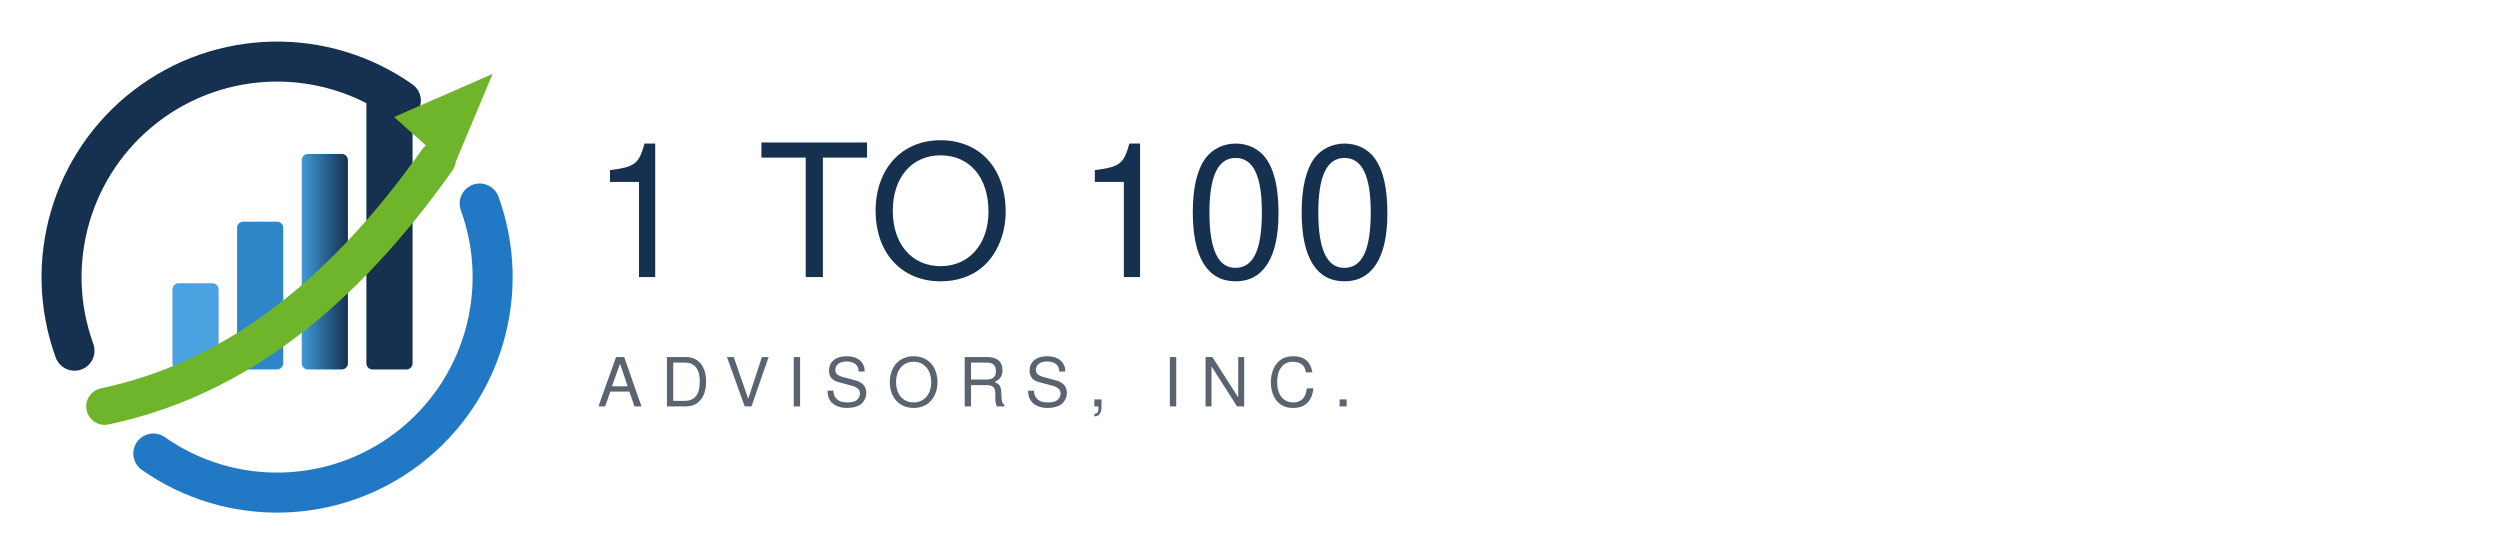
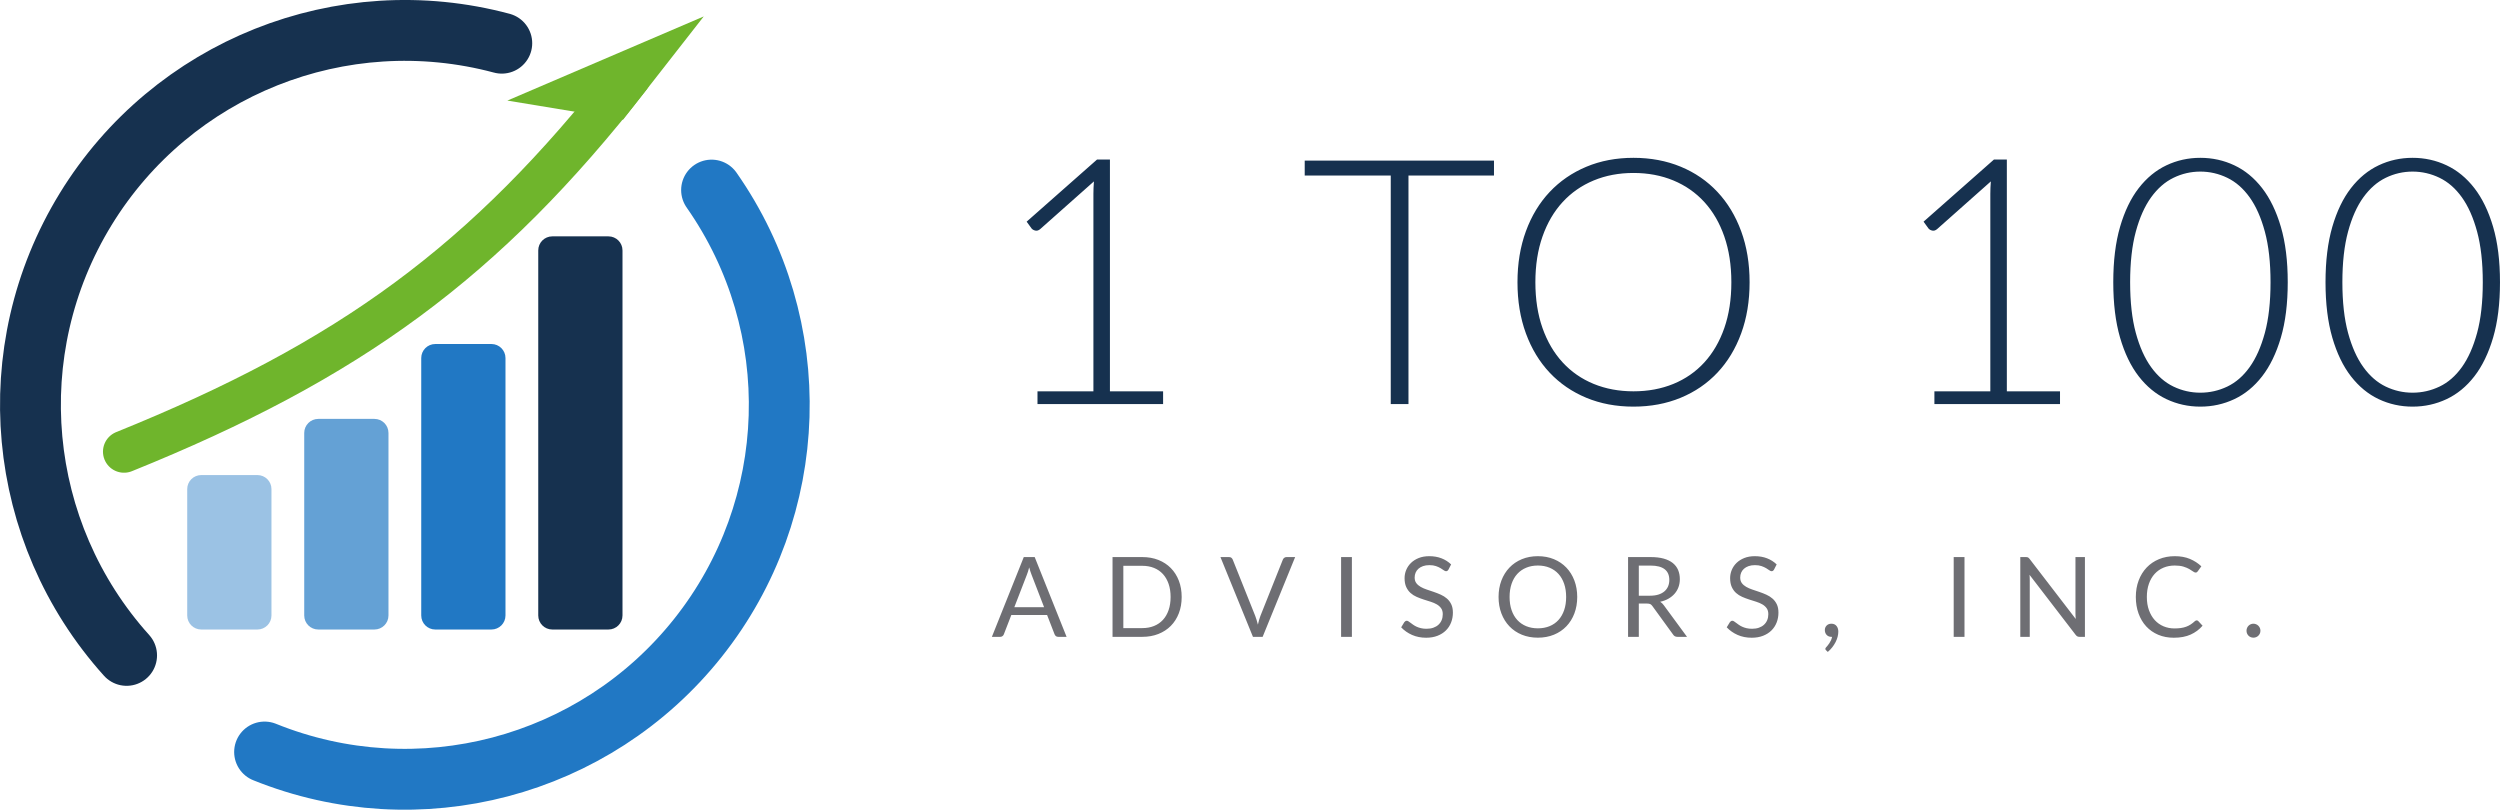
- <svg xmlns="http://www.w3.org/2000/svg" viewBox="0 0 812 180" role="img" aria-label="1 to 100 Advisors, Inc.">
-   <defs>
-     <linearGradient id="adv-l-bars" x1="0" y1="0" x2="1" y2="0">
-       <stop offset="0" stop-color="#3f9ad6" />
-       <stop offset="1" stop-color="#16314f" />
-     </linearGradient>
-   </defs>
-   <g>
-     <path d="M 130.2 32.7 A 70 70 0 0 0 24.2 113.9" fill="none" stroke="#16314f" stroke-width="13" stroke-linecap="round" />
-     <path d="M 49.8 147.3 A 70 70 0 0 0 155.8 66.1" fill="none" stroke="#2178c4" stroke-width="13" stroke-linecap="round" />
-     <rect x="56" y="92" width="15" height="28" rx="2" fill="#4aa3e0" />
-     <rect x="77" y="72" width="15" height="48" rx="2" fill="#2e86c9" />
-     <rect x="98" y="50" width="15" height="70" rx="2" fill="url(#adv-l-bars)" />
-     <rect x="119" y="30" width="15" height="90" rx="2" fill="#16314f" />
-     <path d="M 34 132 C 72 124 108 100 142 52" fill="none" stroke="#6fb52c" stroke-width="12" stroke-linecap="round" />
-     <path d="M 160 24 L 128 38 L 147 55 Z" fill="#6fb52c" />
+ <svg xmlns="http://www.w3.org/2000/svg" viewBox="0.00 0.00 494.00 160.00" role="img" aria-label="1 to 100 Advisors, Inc.">
+   <g transform="translate(-12.486 -12.486) scale(0.924855)">
+     <g fill="none" stroke-width="13" stroke-linecap="round">
+       <path d="M 40.55 153.53 A 80 80 0 0 1 120.71 22.73" stroke="#16314F" />
+       <path d="M 165.53 54.11 A 80 80 0 0 1 70.03 174.17" stroke="#2178C4" />
+     </g>
+     <rect x="53.5" y="115" width="18" height="33" rx="3" fill="#9BC2E4" />
+     <rect x="78.5" y="103" width="18" height="45" rx="3" fill="#64A1D5" />
+     <rect x="103.5" y="87" width="18" height="61" rx="3" fill="#2178C4" />
+     <rect x="128.5" y="64" width="18" height="84" rx="3" fill="#16314F" />
+     <g fill="#6FB52C">
+       <path d="M 40 110 C 88.21 90.52, 117.22 69.4, 148 30" fill="none" stroke="#6FB52C" stroke-width="9" stroke-linecap="round" />
+       <path d="M 163.86 17.01 L 121.9 34.99 L 146.62 39.07 Z" />
+     </g>
  </g>
-   <g font-family="-apple-system, BlinkMacSystemFont, 'SF Pro Display', 'Helvetica Neue', Helvetica, Arial, sans-serif">
-     <text x="192" y="90" font-size="60" font-weight="300" letter-spacing="2" fill="#16314f">1 TO 100</text>
-     <text x="194" y="132" font-size="22" font-weight="400" letter-spacing="6" fill="#5a6470">ADVISORS, INC.</text>
+   <g transform="translate(195.93 79.84)">
+     <path d="M9.078 -2.516H20.128V-41.548Q20.128 -42.704 20.23 -43.996L9.622 -34.578Q9.146 -34.17 8.67 -34.272Q8.194 -34.374 7.922 -34.68L6.936 -36.04L20.842 -48.314H23.392V-2.516H33.898V0.0H9.078Z M99.282 -48.11V-45.152H82.384V0.0H78.882V-45.152H61.882V-48.11Z M149.79 -24.072Q149.79 -18.496 148.124 -13.957Q146.458 -9.418 143.432 -6.205Q140.406 -2.992 136.173 -1.241Q131.94 0.51 126.84 0.51Q121.74 0.51 117.524 -1.241Q113.308 -2.992 110.282 -6.205Q107.256 -9.418 105.59 -13.957Q103.924 -18.496 103.924 -24.072Q103.924 -29.614 105.59 -34.153Q107.256 -38.692 110.282 -41.905Q113.308 -45.118 117.524 -46.886Q121.74 -48.654 126.84 -48.654Q131.94 -48.654 136.173 -46.903Q140.406 -45.152 143.432 -41.922Q146.458 -38.692 148.124 -34.153Q149.79 -29.614 149.79 -24.072ZM146.186 -24.072Q146.186 -29.104 144.792 -33.116Q143.398 -37.128 140.848 -39.916Q138.298 -42.704 134.728 -44.183Q131.158 -45.662 126.84 -45.662Q122.556 -45.662 118.986 -44.183Q115.416 -42.704 112.849 -39.916Q110.282 -37.128 108.871 -33.116Q107.46 -29.104 107.46 -24.072Q107.46 -19.006 108.871 -15.011Q110.282 -11.016 112.849 -8.228Q115.416 -5.44 118.986 -3.978Q122.556 -2.516 126.84 -2.516Q131.158 -2.516 134.728 -3.978Q138.298 -5.44 140.848 -8.228Q143.398 -11.016 144.792 -15.011Q146.186 -19.006 146.186 -24.072Z M186.308 -2.516H197.358V-41.548Q197.358 -42.704 197.46 -43.996L186.852 -34.578Q186.376 -34.17 185.9 -34.272Q185.424 -34.374 185.152 -34.68L184.166 -36.04L198.072 -48.314H200.622V-2.516H211.128V0.0H186.308Z M256.128 -24.072Q256.128 -17.748 254.768 -13.124Q253.408 -8.5 251.062 -5.474Q248.716 -2.448 245.571 -0.969Q242.426 0.51 238.856 0.51Q235.286 0.51 232.158 -0.969Q229.03 -2.448 226.684 -5.474Q224.338 -8.5 222.995 -13.124Q221.652 -17.748 221.652 -24.072Q221.652 -30.396 222.995 -35.02Q224.338 -39.644 226.684 -42.67Q229.03 -45.696 232.158 -47.175Q235.286 -48.654 238.856 -48.654Q242.426 -48.654 245.571 -47.175Q248.716 -45.696 251.062 -42.67Q253.408 -39.644 254.768 -35.02Q256.128 -30.396 256.128 -24.072ZM252.728 -24.072Q252.728 -29.92 251.606 -34.068Q250.484 -38.216 248.597 -40.851Q246.71 -43.486 244.177 -44.71Q241.644 -45.934 238.856 -45.934Q236.068 -45.934 233.552 -44.71Q231.036 -43.486 229.132 -40.851Q227.228 -38.216 226.106 -34.068Q224.984 -29.92 224.984 -24.072Q224.984 -18.19 226.106 -14.059Q227.228 -9.928 229.132 -7.293Q231.036 -4.658 233.552 -3.451Q236.068 -2.244 238.856 -2.244Q241.644 -2.244 244.177 -3.451Q246.71 -4.658 248.597 -7.293Q250.484 -9.928 251.606 -14.059Q252.728 -18.19 252.728 -24.072Z M298.068 -24.072Q298.068 -17.748 296.708 -13.124Q295.348 -8.5 293.002 -5.474Q290.656 -2.448 287.511 -0.969Q284.366 0.51 280.796 0.51Q277.226 0.51 274.098 -0.969Q270.97 -2.448 268.624 -5.474Q266.278 -8.5 264.935 -13.124Q263.592 -17.748 263.592 -24.072Q263.592 -30.396 264.935 -35.02Q266.278 -39.644 268.624 -42.67Q270.97 -45.696 274.098 -47.175Q277.226 -48.654 280.796 -48.654Q284.366 -48.654 287.511 -47.175Q290.656 -45.696 293.002 -42.67Q295.348 -39.644 296.708 -35.02Q298.068 -30.396 298.068 -24.072ZM294.668 -24.072Q294.668 -29.92 293.546 -34.068Q292.424 -38.216 290.537 -40.851Q288.65 -43.486 286.117 -44.71Q283.584 -45.934 280.796 -45.934Q278.008 -45.934 275.492 -44.71Q272.976 -43.486 271.072 -40.851Q269.168 -38.216 268.046 -34.068Q266.924 -29.92 266.924 -24.072Q266.924 -18.19 268.046 -14.059Q269.168 -9.928 271.072 -7.293Q272.976 -4.658 275.492 -3.451Q278.008 -2.244 280.796 -2.244Q283.584 -2.244 286.117 -3.451Q288.65 -4.658 290.537 -7.293Q292.424 -9.928 293.546 -14.059Q294.668 -18.19 294.668 -24.072Z" fill="#16314F" />
+   </g>
+   <g transform="translate(195.93 125.84)">
+     <path d="M14.828 0.0H13.178Q12.892 0.0 12.716 -0.143Q12.54 -0.286 12.452 -0.506L10.978 -4.312H3.905L2.431 -0.506Q2.365 -0.308 2.178 -0.154Q1.991 0.0 1.716 0.0H0.066L6.369 -15.763H8.525ZM4.499 -5.852H10.384L7.909 -12.265Q7.788 -12.551 7.672 -12.925Q7.557 -13.299 7.436 -13.728Q7.326 -13.299 7.21 -12.919Q7.095 -12.54 6.974 -12.254Z M37.569 -7.876Q37.569 -6.105 37.008 -4.653Q36.447 -3.201 35.424 -2.167Q34.401 -1.133 32.965 -0.567Q31.53 0.0 29.792 0.0H23.907V-15.763H29.792Q31.53 -15.763 32.965 -15.197Q34.401 -14.63 35.424 -13.59Q36.447 -12.551 37.008 -11.099Q37.569 -9.647 37.569 -7.876ZM35.38 -7.876Q35.38 -9.328 34.984 -10.472Q34.588 -11.616 33.862 -12.408Q33.136 -13.2 32.102 -13.618Q31.068 -14.036 29.792 -14.036H26.041V-1.727H29.792Q31.068 -1.727 32.102 -2.145Q33.136 -2.563 33.862 -3.349Q34.588 -4.136 34.984 -5.28Q35.38 -6.424 35.38 -7.876Z M45.229 -15.763H46.934Q47.22 -15.763 47.396 -15.62Q47.572 -15.477 47.66 -15.257L52.104 -4.136Q52.247 -3.762 52.379 -3.322Q52.511 -2.882 52.632 -2.409Q52.731 -2.882 52.857 -3.322Q52.984 -3.762 53.127 -4.136L57.56 -15.257Q57.626 -15.444 57.819 -15.604Q58.011 -15.763 58.286 -15.763H59.991L53.567 0.0H51.653Z M71.204 0.0H69.07V-15.763H71.204Z M90.293 -13.299Q90.194 -13.134 90.078 -13.051Q89.963 -12.969 89.798 -12.969Q89.611 -12.969 89.358 -13.156Q89.105 -13.343 88.725 -13.569Q88.346 -13.794 87.812 -13.981Q87.279 -14.168 86.52 -14.168Q85.805 -14.168 85.26 -13.976Q84.716 -13.783 84.347 -13.453Q83.979 -13.123 83.792 -12.677Q83.605 -12.232 83.605 -11.715Q83.605 -11.055 83.929 -10.62Q84.254 -10.186 84.787 -9.878Q85.321 -9.57 85.997 -9.345Q86.674 -9.119 87.383 -8.877Q88.093 -8.635 88.769 -8.332Q89.446 -8.03 89.979 -7.568Q90.513 -7.106 90.837 -6.435Q91.162 -5.764 91.162 -4.785Q91.162 -3.751 90.81 -2.843Q90.458 -1.936 89.781 -1.265Q89.105 -0.594 88.12 -0.209Q87.136 0.176 85.882 0.176Q84.342 0.176 83.088 -0.379Q81.834 -0.935 80.943 -1.881L81.559 -2.893Q81.647 -3.014 81.773 -3.096Q81.9 -3.179 82.054 -3.179Q82.197 -3.179 82.378 -3.063Q82.56 -2.948 82.791 -2.772Q83.022 -2.596 83.319 -2.387Q83.616 -2.178 83.995 -2.002Q84.375 -1.826 84.859 -1.71Q85.343 -1.595 85.948 -1.595Q86.707 -1.595 87.301 -1.804Q87.895 -2.013 88.307 -2.393Q88.72 -2.772 88.94 -3.3Q89.16 -3.828 89.16 -4.477Q89.16 -5.192 88.835 -5.648Q88.511 -6.105 87.983 -6.413Q87.455 -6.721 86.773 -6.935Q86.091 -7.15 85.387 -7.375Q84.683 -7.601 84.001 -7.898Q83.319 -8.195 82.791 -8.668Q82.263 -9.141 81.938 -9.851Q81.614 -10.56 81.614 -11.605Q81.614 -12.441 81.938 -13.222Q82.263 -14.003 82.884 -14.608Q83.506 -15.213 84.413 -15.576Q85.321 -15.939 86.498 -15.939Q87.818 -15.939 88.901 -15.521Q89.985 -15.103 90.81 -14.311Z M115.729 -7.876Q115.729 -6.105 115.168 -4.625Q114.607 -3.146 113.584 -2.079Q112.561 -1.012 111.125 -0.423Q109.69 0.165 107.952 0.165Q106.214 0.165 104.784 -0.423Q103.354 -1.012 102.331 -2.079Q101.308 -3.146 100.747 -4.625Q100.186 -6.105 100.186 -7.876Q100.186 -9.647 100.747 -11.127Q101.308 -12.606 102.331 -13.678Q103.354 -14.751 104.784 -15.345Q106.214 -15.939 107.952 -15.939Q109.69 -15.939 111.125 -15.345Q112.561 -14.751 113.584 -13.678Q114.607 -12.606 115.168 -11.127Q115.729 -9.647 115.729 -7.876ZM113.54 -7.876Q113.54 -9.328 113.144 -10.483Q112.748 -11.638 112.022 -12.435Q111.296 -13.233 110.262 -13.662Q109.228 -14.091 107.952 -14.091Q106.687 -14.091 105.653 -13.662Q104.619 -13.233 103.887 -12.435Q103.156 -11.638 102.76 -10.483Q102.364 -9.328 102.364 -7.876Q102.364 -6.424 102.76 -5.274Q103.156 -4.125 103.887 -3.327Q104.619 -2.53 105.653 -2.106Q106.687 -1.683 107.952 -1.683Q109.228 -1.683 110.262 -2.106Q111.296 -2.53 112.022 -3.327Q112.748 -4.125 113.144 -5.274Q113.54 -6.424 113.54 -7.876Z M127.899 -6.578V0.0H125.776V-15.763H130.231Q131.727 -15.763 132.816 -15.46Q133.905 -15.158 134.614 -14.586Q135.324 -14.014 135.665 -13.205Q136.006 -12.397 136.006 -11.396Q136.006 -10.56 135.742 -9.834Q135.478 -9.108 134.977 -8.53Q134.477 -7.953 133.756 -7.54Q133.036 -7.128 132.123 -6.93Q132.541 -6.666 132.827 -6.259L137.425 0.0H135.533Q134.95 0.0 134.675 -0.451L130.583 -6.083Q130.396 -6.347 130.181 -6.462Q129.967 -6.578 129.516 -6.578ZM127.899 -8.129H130.143Q131.067 -8.129 131.776 -8.354Q132.486 -8.58 132.964 -8.992Q133.443 -9.405 133.685 -9.977Q133.927 -10.549 133.927 -11.242Q133.927 -12.65 133.003 -13.365Q132.079 -14.08 130.231 -14.08H127.899Z M154.622 -13.299Q154.523 -13.134 154.407 -13.051Q154.292 -12.969 154.127 -12.969Q153.94 -12.969 153.687 -13.156Q153.434 -13.343 153.054 -13.569Q152.675 -13.794 152.142 -13.981Q151.608 -14.168 150.849 -14.168Q150.134 -14.168 149.589 -13.976Q149.045 -13.783 148.676 -13.453Q148.308 -13.123 148.121 -12.677Q147.934 -12.232 147.934 -11.715Q147.934 -11.055 148.258 -10.62Q148.583 -10.186 149.117 -9.878Q149.65 -9.57 150.327 -9.345Q151.003 -9.119 151.712 -8.877Q152.422 -8.635 153.099 -8.332Q153.775 -8.03 154.308 -7.568Q154.842 -7.106 155.166 -6.435Q155.491 -5.764 155.491 -4.785Q155.491 -3.751 155.139 -2.843Q154.787 -1.936 154.111 -1.265Q153.434 -0.594 152.45 -0.209Q151.465 0.176 150.211 0.176Q148.671 0.176 147.417 -0.379Q146.163 -0.935 145.272 -1.881L145.888 -2.893Q145.976 -3.014 146.102 -3.096Q146.229 -3.179 146.383 -3.179Q146.526 -3.179 146.707 -3.063Q146.889 -2.948 147.12 -2.772Q147.351 -2.596 147.648 -2.387Q147.945 -2.178 148.325 -2.002Q148.704 -1.826 149.188 -1.71Q149.672 -1.595 150.277 -1.595Q151.036 -1.595 151.63 -1.804Q152.224 -2.013 152.636 -2.393Q153.049 -2.772 153.269 -3.3Q153.489 -3.828 153.489 -4.477Q153.489 -5.192 153.165 -5.648Q152.84 -6.105 152.312 -6.413Q151.784 -6.721 151.102 -6.935Q150.42 -7.15 149.716 -7.375Q149.012 -7.601 148.33 -7.898Q147.648 -8.195 147.12 -8.668Q146.592 -9.141 146.267 -9.851Q145.943 -10.56 145.943 -11.605Q145.943 -12.441 146.267 -13.222Q146.592 -14.003 147.213 -14.608Q147.835 -15.213 148.743 -15.576Q149.65 -15.939 150.827 -15.939Q152.147 -15.939 153.231 -15.521Q154.314 -15.103 155.139 -14.311Z M164.658 -1.353Q164.658 -1.87 165.015 -2.233Q165.373 -2.596 165.967 -2.596Q166.297 -2.596 166.55 -2.475Q166.803 -2.354 166.974 -2.139Q167.144 -1.925 167.232 -1.644Q167.32 -1.364 167.32 -1.034Q167.32 -0.539 167.183 -0.005Q167.045 0.528 166.775 1.05Q166.506 1.573 166.121 2.068Q165.736 2.563 165.241 2.981L164.911 2.662Q164.823 2.585 164.79 2.519Q164.757 2.453 164.757 2.354Q164.757 2.277 164.806 2.2Q164.856 2.123 164.922 2.057Q165.032 1.936 165.202 1.732Q165.373 1.529 165.549 1.265Q165.725 1.001 165.873 0.682Q166.022 0.363 166.088 0.0H165.945Q165.373 0.0 165.015 -0.38Q164.658 -0.759 164.658 -1.353Z M192.254 0.0H190.12V-15.763H192.254Z M204.38 -15.763Q204.523 -15.763 204.622 -15.746Q204.721 -15.73 204.798 -15.691Q204.875 -15.653 204.952 -15.581Q205.029 -15.51 205.117 -15.4L214.236 -3.531Q214.214 -3.817 214.197 -4.087Q214.181 -4.356 214.181 -4.598V-15.763H216.051V0.0H214.984Q214.731 0.0 214.56 -0.088Q214.39 -0.176 214.225 -0.385L205.106 -12.254Q205.128 -11.979 205.139 -11.715Q205.15 -11.451 205.15 -11.231V0.0H203.28V-15.763H204.38Z M238.143 -3.256Q238.319 -3.256 238.451 -3.113L239.298 -2.2Q238.33 -1.078 236.95 -0.451Q235.569 0.176 233.611 0.176Q231.917 0.176 230.531 -0.412Q229.145 -1.001 228.166 -2.062Q227.187 -3.124 226.648 -4.609Q226.109 -6.094 226.109 -7.876Q226.109 -9.658 226.67 -11.143Q227.231 -12.628 228.248 -13.695Q229.266 -14.762 230.685 -15.35Q232.104 -15.939 233.82 -15.939Q235.503 -15.939 236.79 -15.4Q238.077 -14.861 239.056 -13.937L238.352 -12.958Q238.286 -12.848 238.181 -12.776Q238.077 -12.705 237.901 -12.705Q237.703 -12.705 237.417 -12.919Q237.131 -13.134 236.669 -13.398Q236.207 -13.662 235.514 -13.877Q234.821 -14.091 233.809 -14.091Q232.588 -14.091 231.576 -13.668Q230.564 -13.244 229.832 -12.441Q229.101 -11.638 228.694 -10.483Q228.287 -9.328 228.287 -7.876Q228.287 -6.402 228.71 -5.247Q229.134 -4.092 229.865 -3.294Q230.597 -2.497 231.592 -2.079Q232.588 -1.661 233.743 -1.661Q234.447 -1.661 235.013 -1.743Q235.58 -1.826 236.058 -2.002Q236.537 -2.178 236.95 -2.447Q237.362 -2.717 237.769 -3.091Q237.956 -3.256 238.143 -3.256Z M247.981 -1.21Q247.981 -1.496 248.085 -1.749Q248.19 -2.002 248.371 -2.189Q248.553 -2.376 248.806 -2.486Q249.059 -2.596 249.345 -2.596Q249.631 -2.596 249.884 -2.486Q250.137 -2.376 250.324 -2.189Q250.511 -2.002 250.621 -1.749Q250.731 -1.496 250.731 -1.21Q250.731 -0.913 250.621 -0.665Q250.511 -0.418 250.324 -0.231Q250.137 -0.044 249.884 0.06Q249.631 0.165 249.345 0.165Q249.059 0.165 248.806 0.06Q248.553 -0.044 248.371 -0.231Q248.19 -0.418 248.085 -0.665Q247.981 -0.913 247.981 -1.21Z" fill="#6E6E73" />
  </g>
</svg>
